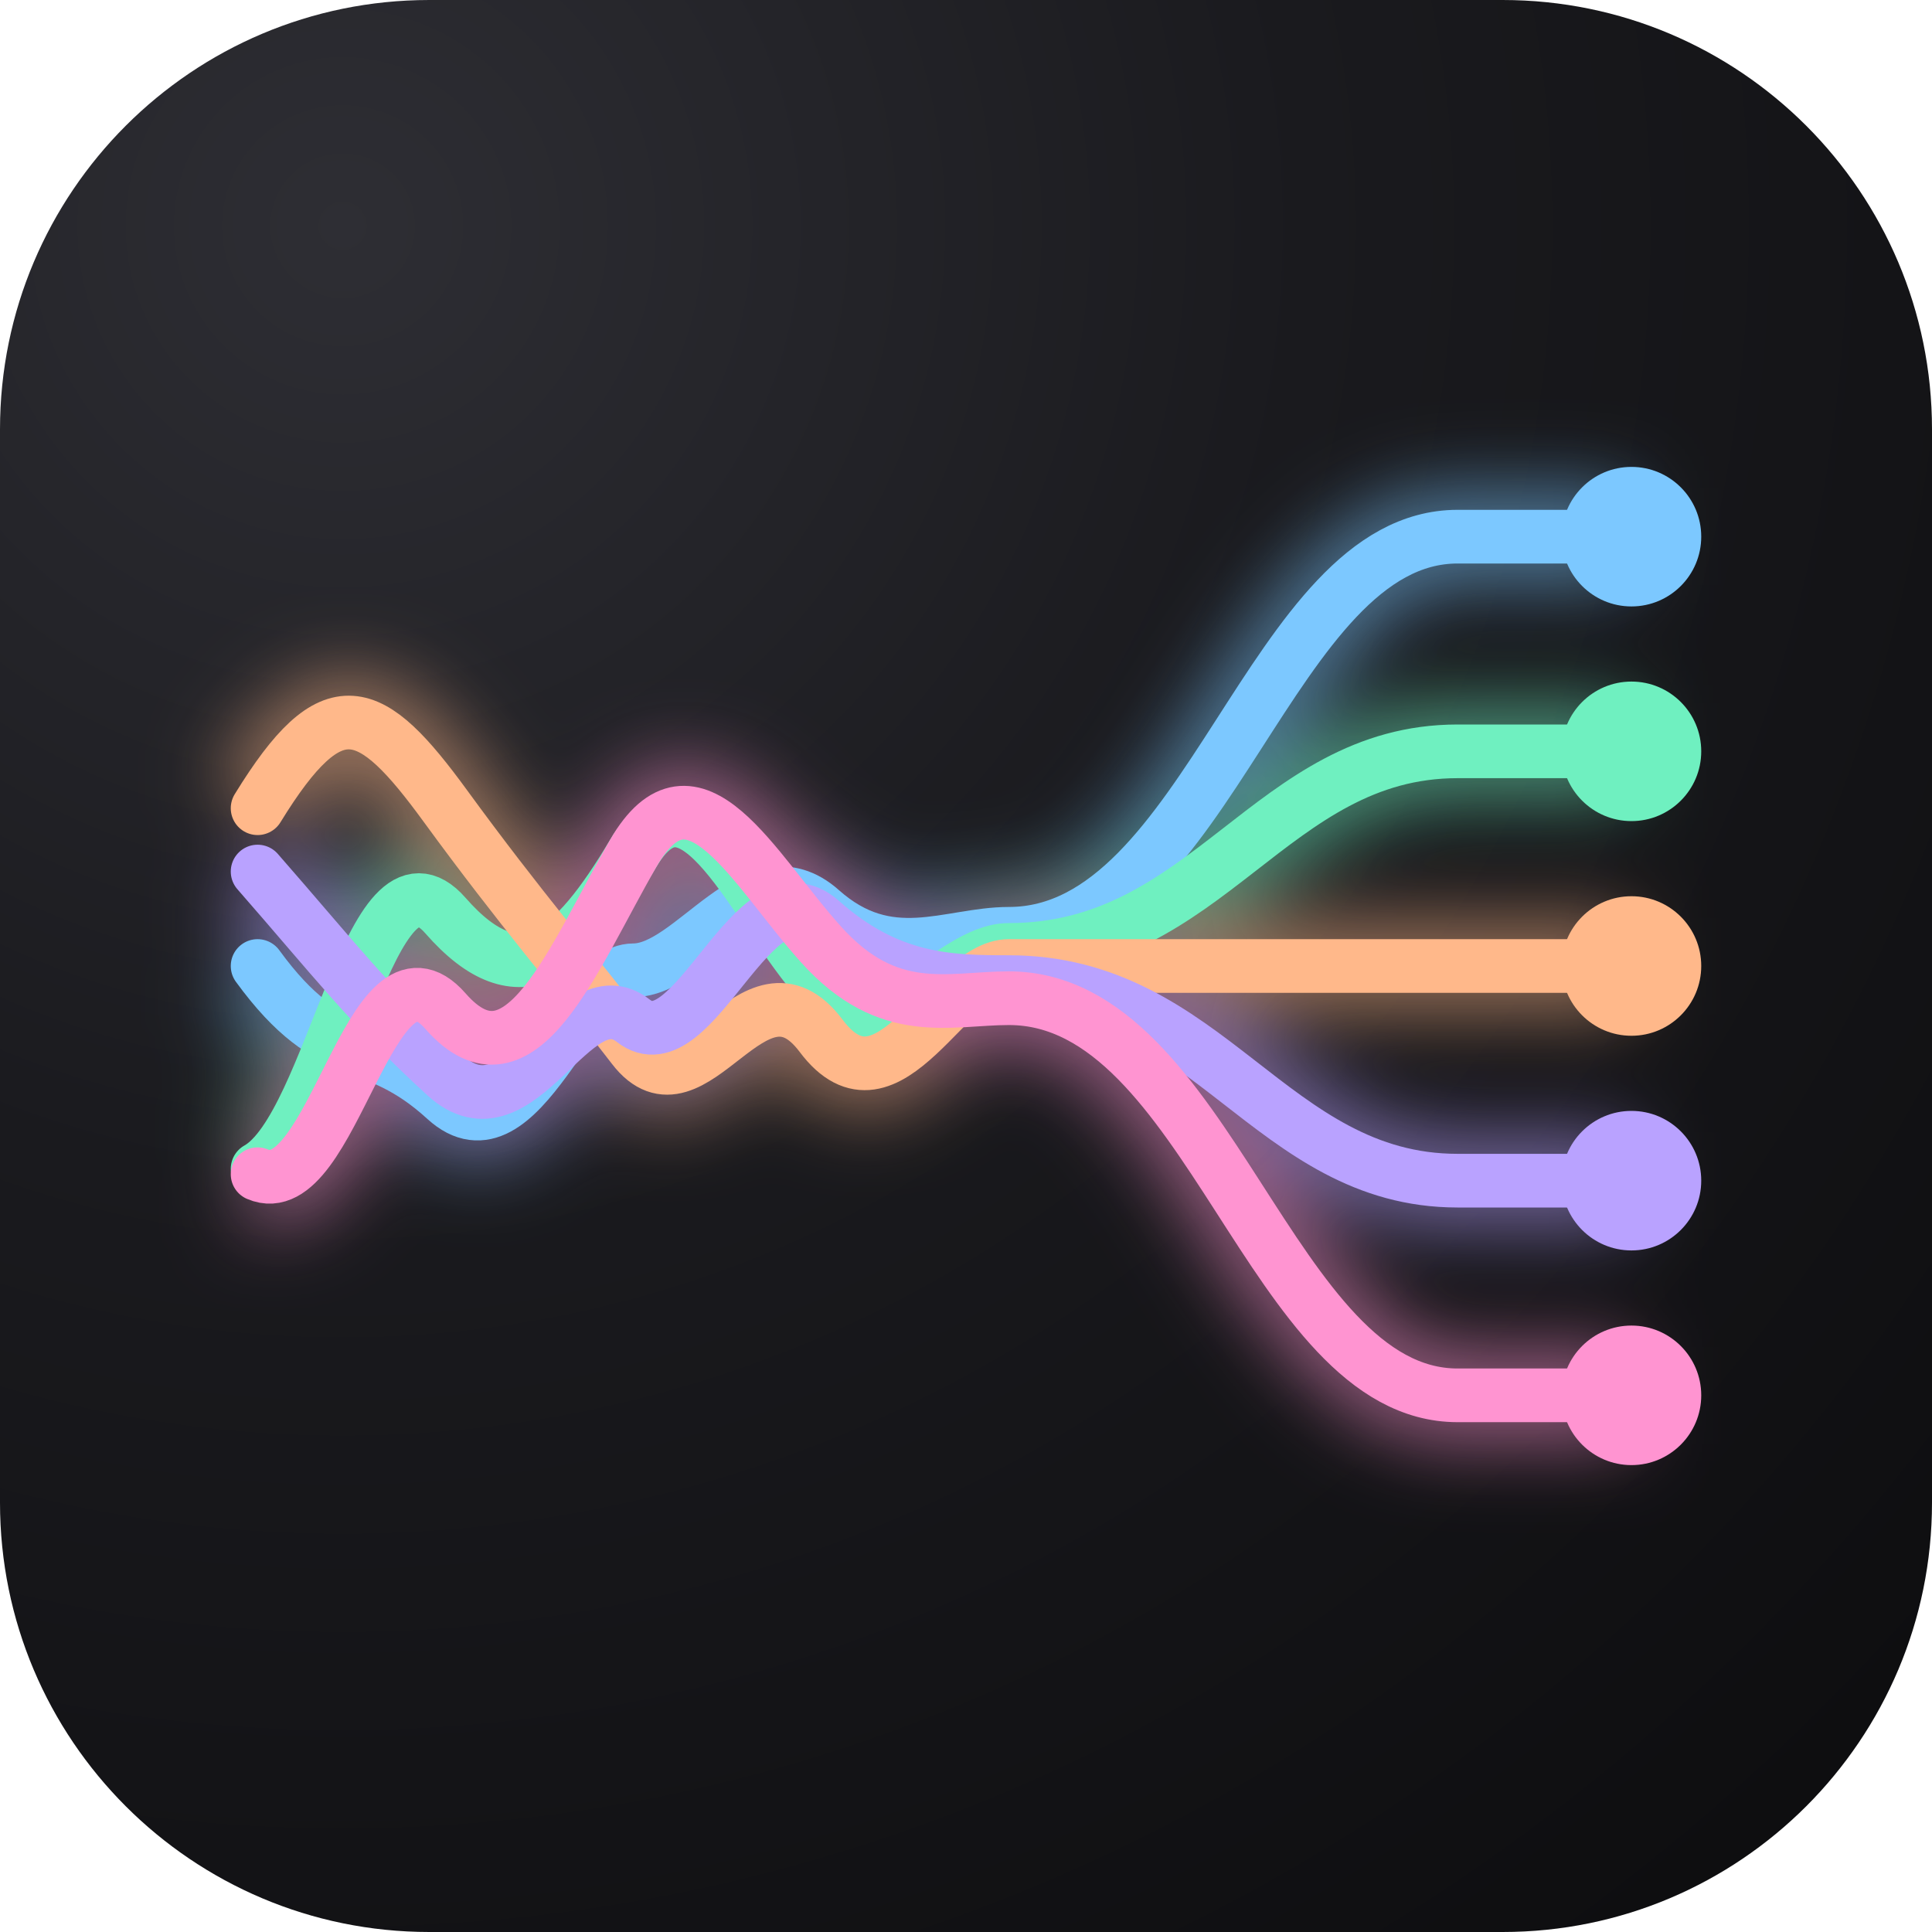
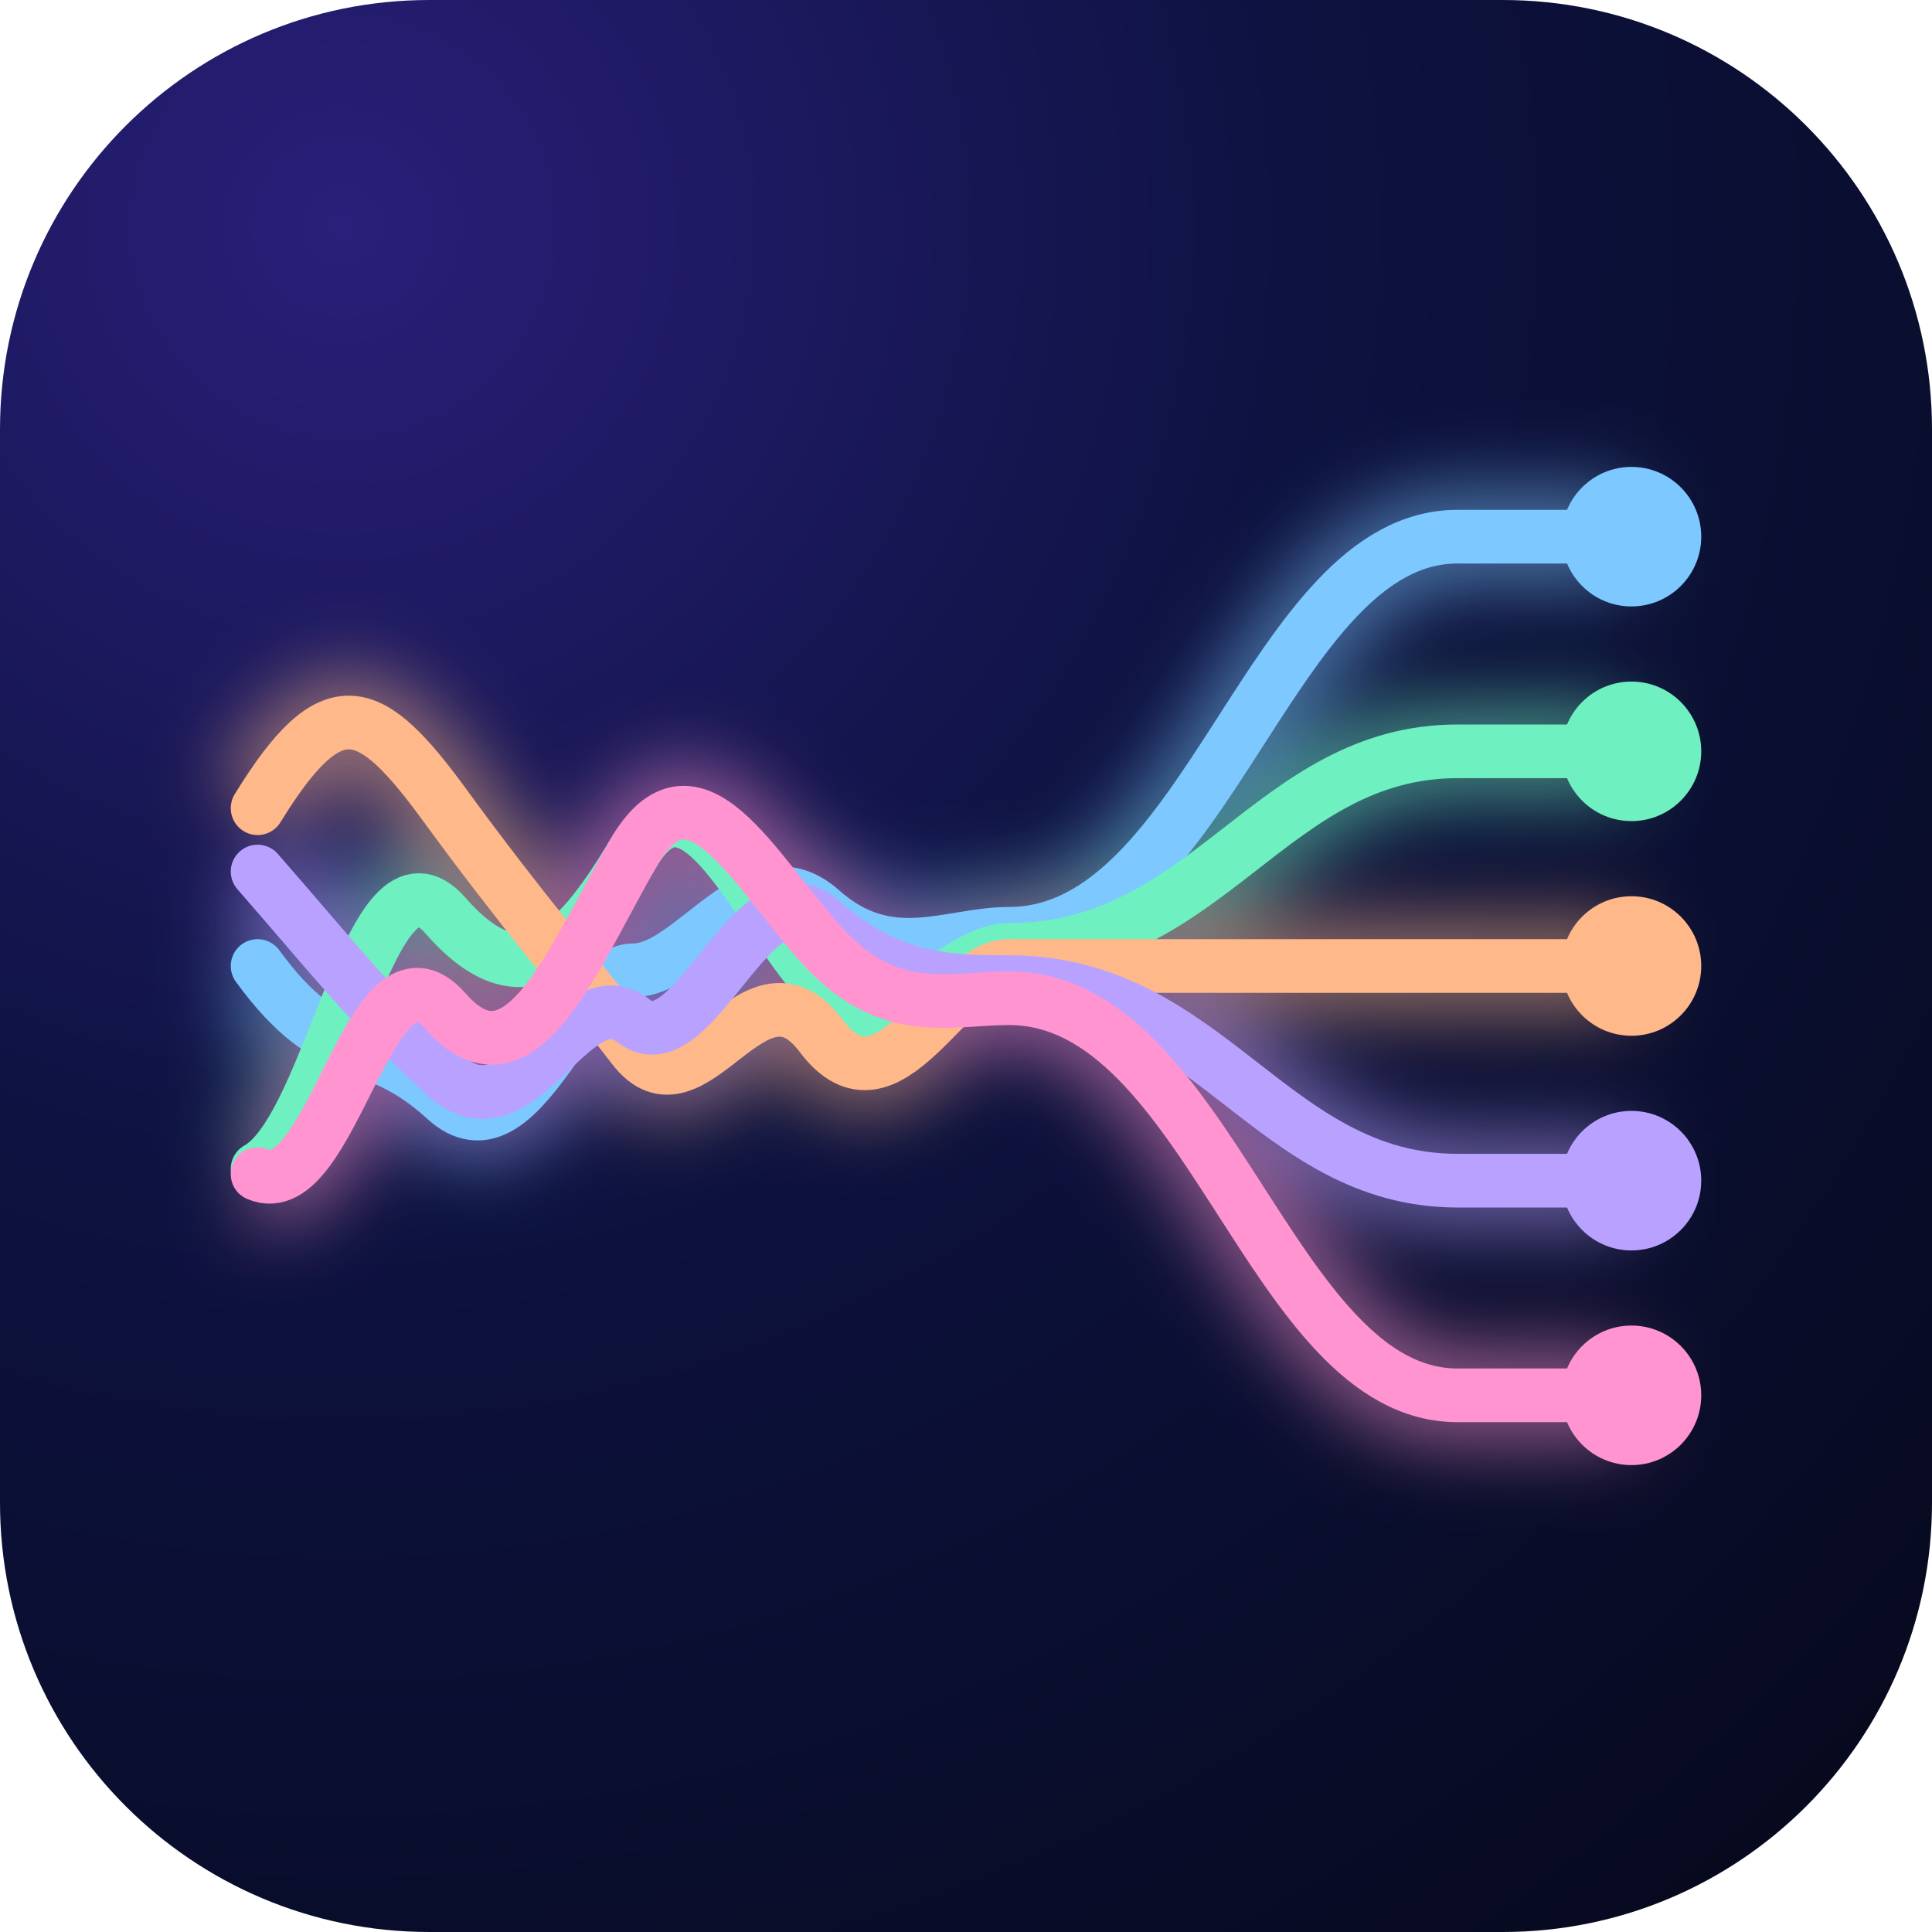
<svg xmlns="http://www.w3.org/2000/svg" viewBox="0 0 180 180" fill="none">
  <defs>
    <radialGradient id="bg" cx=".18" cy=".12" r="1.1">
-       <stop offset="0" stop-color="#2e2e34" />
-       <stop offset=".45" stop-color="#1a1a1e" />
-       <stop offset="1" stop-color="#0e0e10" />
+       <stop offset="0" stop-color="#2a1f7a" />
+       <stop offset=".45" stop-color="#0d1240" />
+       <stop offset="1" stop-color="#070a1f" />
    </radialGradient>
    <filter id="glow" x="-20%" y="-20%" width="140%" height="140%">
      <feGaussianBlur stdDeviation="3.5" />
    </filter>
    <clipPath id="clip">
      <rect width="180" height="180" rx="40" />
    </clipPath>
  </defs>
  <g clip-path="url(#clip)">
    <rect width="180" height="180" fill="url(#bg)" />
    <g transform="translate(24 0)">
      <g stroke-width="9" opacity=".55" filter="url(#glow)">
        <path d="M0 90 C7 99.6 10.5 96 17.5 102.4 S29.4 90.4 35 90.4 S46.2 79.2 52.5 84.8 S64.4 87 70 87 C88.6 87 94.4 50 111.8 50 L128 50" stroke="#7cc8ff" />
        <path d="M0 108.9 C7 105 10.5 77.3 17.5 85.3 S29.4 88.9 35 79.5 S46.2 84.7 52.5 91.7 S64.4 88.5 70 88.5 C88.6 88.5 94.4 70 111.8 70 L128 70" stroke="#6ff0c0" />
        <path d="M0 75.3 C7 63.9 10.5 65.5 17.5 75.1 S29.4 90.3 35 97.6 S46.2 88.1 52.5 96.5 S64.4 90 70 90 C88.6 90 94.4 90 111.8 90 L128 90" stroke="#ffb88a" />
        <path d="M0 81.2 C7 89.2 10.5 93.8 17.5 100.2 S29.4 90.7 35 95.1 S46.2 80.2 52.5 85.8 S64.4 91.5 70 91.5 C88.6 91.5 94.4 110 111.8 110 L128 110" stroke="#b9a2ff" />
        <path d="M0 109.4 C7 112.4 10.5 86.2 17.5 94.2 S29.4 89.2 35 79.5 S46.2 81 52.5 88 S64.4 93 70 93 C88.6 93 94.4 130 111.8 130 L128 130" stroke="#ff94d1" />
      </g>
      <g stroke-width="5" stroke-linecap="round">
        <path d="M0 90 C7 99.6 10.5 96 17.5 102.4 S29.4 90.4 35 90.4 S46.2 79.2 52.5 84.8 S64.4 87 70 87 C88.6 87 94.4 50 111.8 50 L128 50" stroke="#7cc8ff" />
        <path d="M0 108.9 C7 105 10.5 77.3 17.5 85.3 S29.4 88.9 35 79.5 S46.2 84.7 52.5 91.7 S64.4 88.5 70 88.5 C88.6 88.5 94.4 70 111.8 70 L128 70" stroke="#6ff0c0" />
        <path d="M0 75.3 C7 63.9 10.5 65.5 17.5 75.1 S29.4 90.3 35 97.6 S46.2 88.1 52.5 96.5 S64.4 90 70 90 C88.6 90 94.4 90 111.8 90 L128 90" stroke="#ffb88a" />
        <path d="M0 81.2 C7 89.2 10.5 93.8 17.5 100.2 S29.4 90.7 35 95.1 S46.2 80.2 52.5 85.8 S64.4 91.5 70 91.5 C88.6 91.5 94.4 110 111.8 110 L128 110" stroke="#b9a2ff" />
        <path d="M0 109.4 C7 112.4 10.5 86.2 17.5 94.2 S29.4 89.2 35 79.5 S46.2 81 52.5 88 S64.4 93 70 93 C88.6 93 94.4 130 111.8 130 L128 130" stroke="#ff94d1" />
      </g>
      <circle cx="128" cy="50" r="6.5" fill="#7cc8ff" />
      <circle cx="128" cy="70" r="6.5" fill="#6ff0c0" />
      <circle cx="128" cy="90" r="6.5" fill="#ffb88a" />
      <circle cx="128" cy="110" r="6.5" fill="#b9a2ff" />
      <circle cx="128" cy="130" r="6.5" fill="#ff94d1" />
    </g>
  </g>
</svg>
